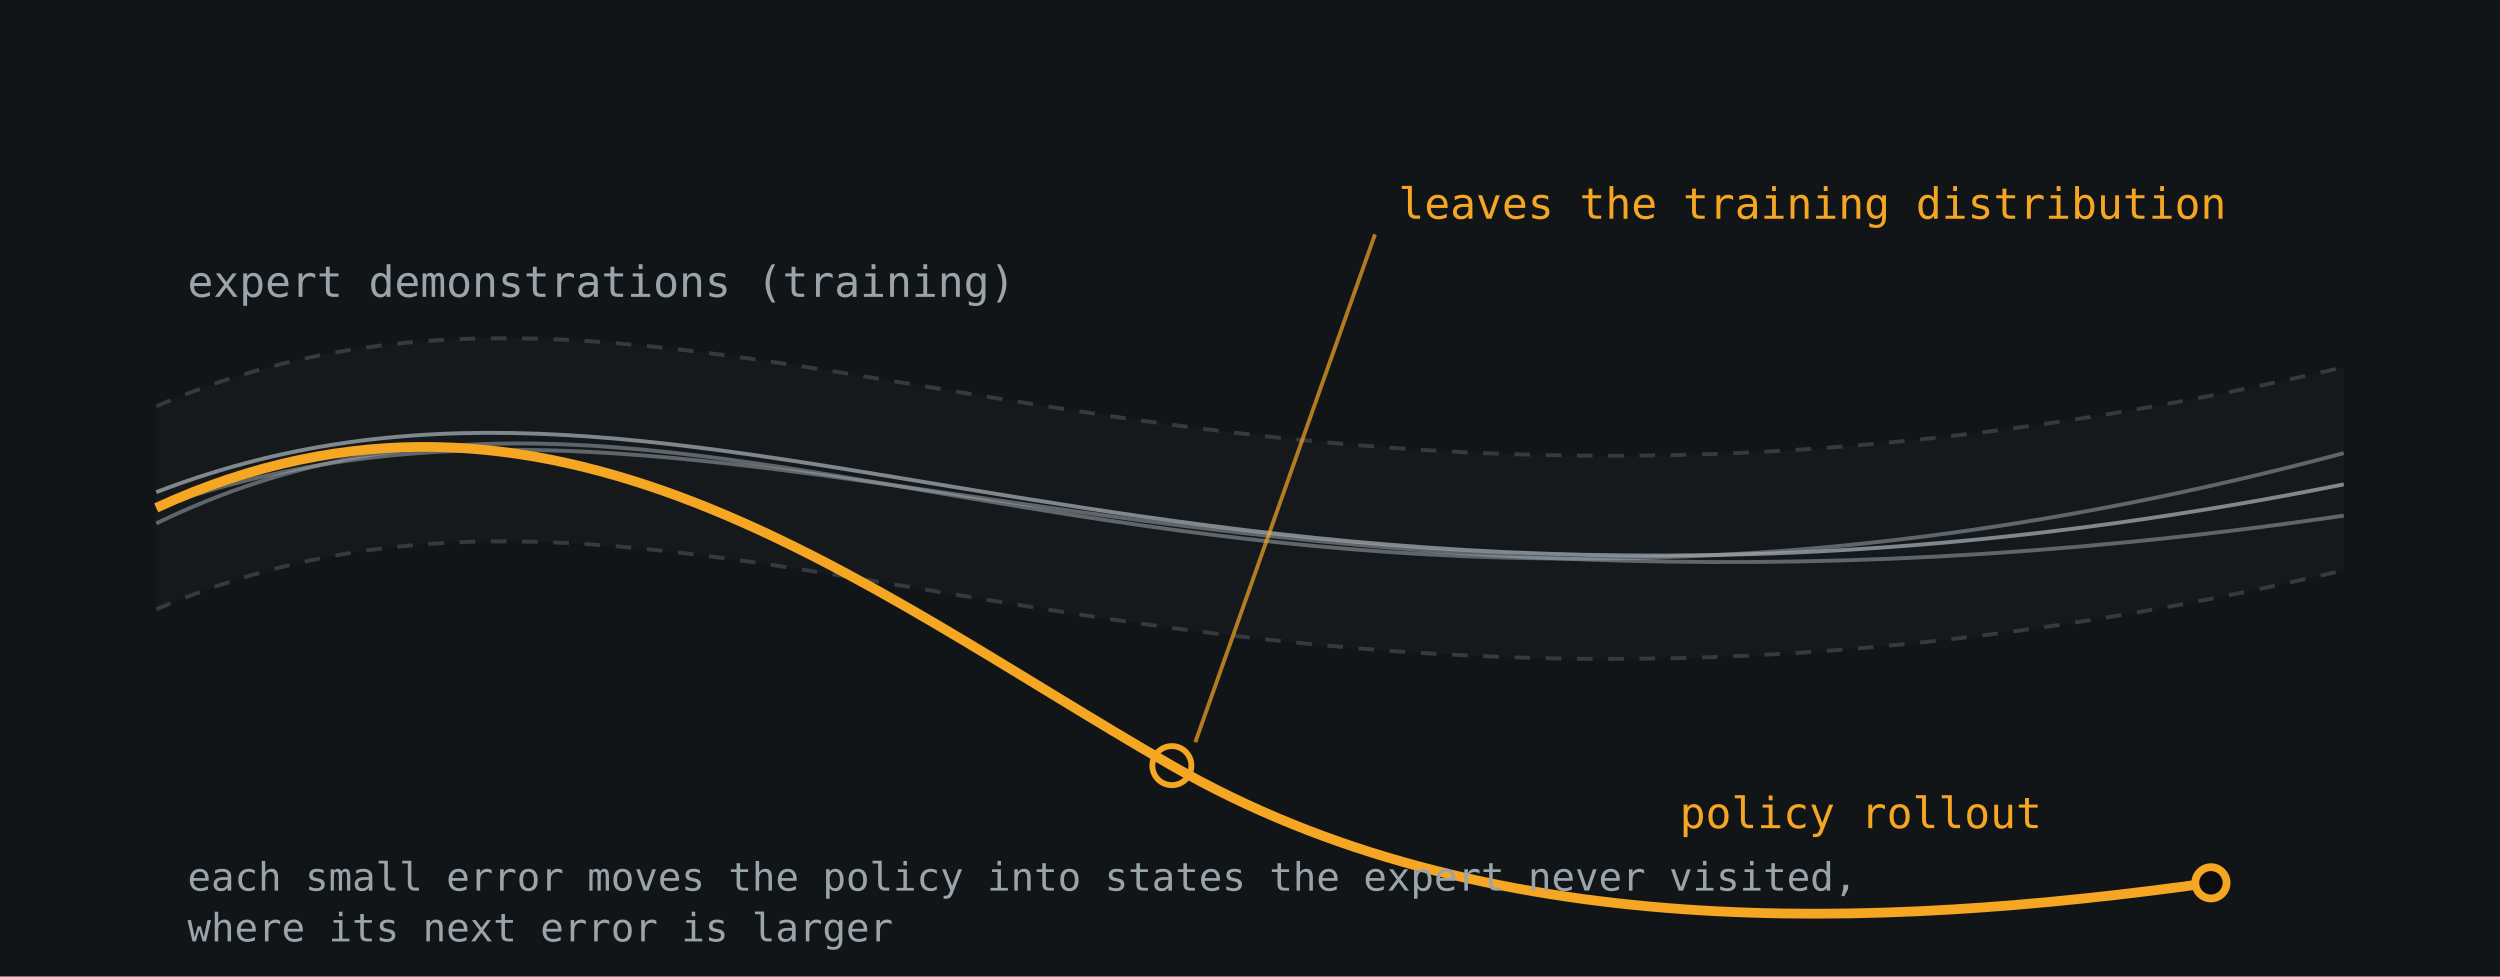
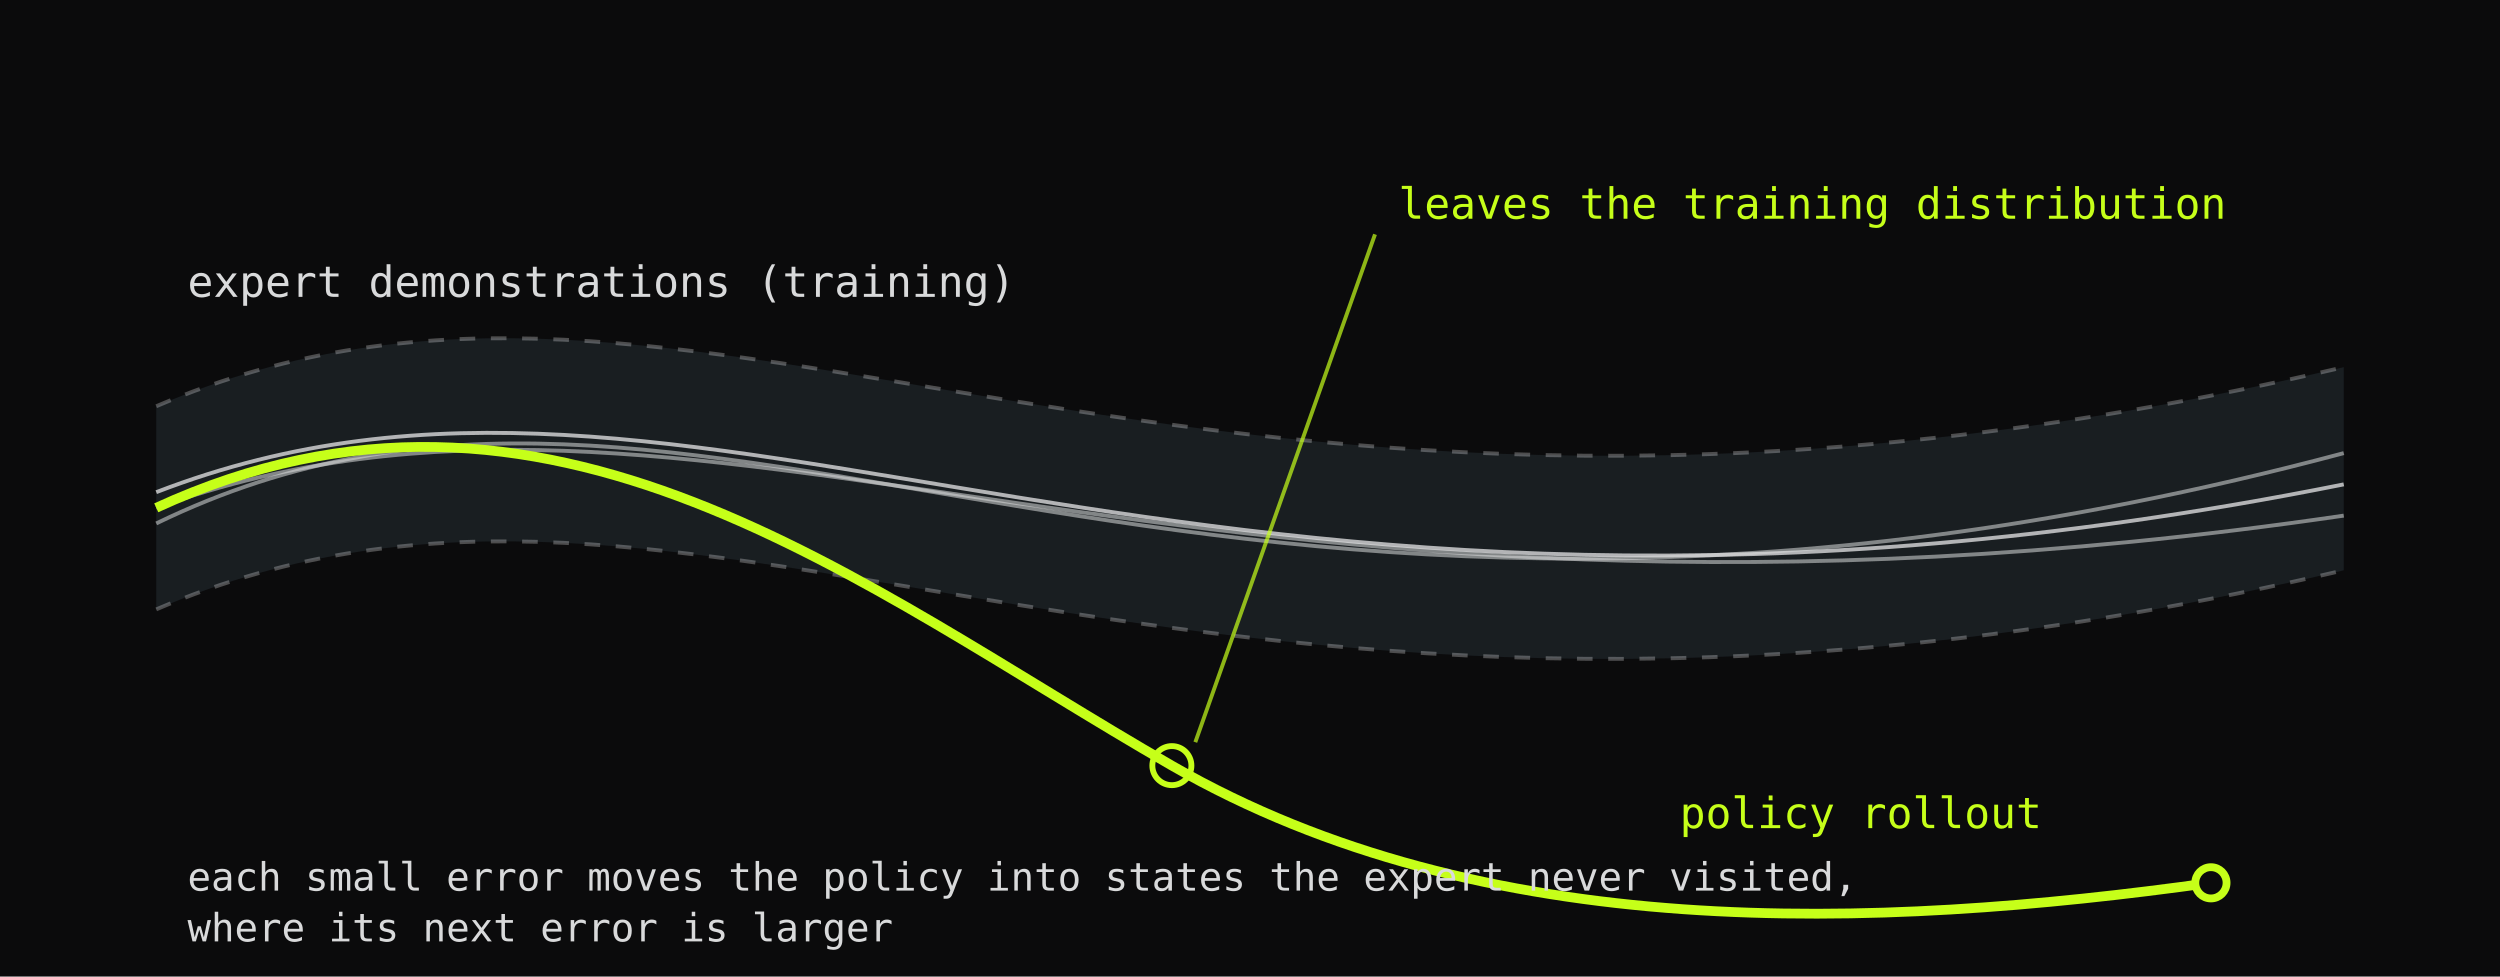
<svg xmlns="http://www.w3.org/2000/svg" viewBox="0 0 640 250" width="640" height="250" role="img" aria-label="Covariate shift diagram: a policy rollout drifting out of the expert demonstration corridor">
-   <rect width="640" height="250" fill="#121517" />
-   <path d="M40,104 C 180,44 300,164 600,94 L600,146 C 300,216 180,96 40,156 Z" fill="#181c1f" opacity="0.6" />
-   <path d="M40,104 C 180,44 300,164 600,94" fill="none" stroke="#333a40" stroke-width="1" stroke-dasharray="4 4" />
-   <path d="M40,156 C 180,96 300,216 600,146" fill="none" stroke="#333a40" stroke-width="1" stroke-dasharray="4 4" />
-   <path d="M40,126 C 180,72 300,184 600,124" fill="none" stroke="#9aa4ab" stroke-width="1" opacity="0.8" />
-   <path d="M40,134 C 180,66 300,196 600,116" fill="none" stroke="#9aa4ab" stroke-width="1" opacity="0.55" />
-   <path d="M40,130 C 180,80 300,176 600,132" fill="none" stroke="#9aa4ab" stroke-width="1" opacity="0.55" />
-   <path d="M40,130 C 140,84 220,150 300,196 C 380,242 480,238 566,226" fill="none" stroke="#f5a623" stroke-width="2.5" />
-   <circle cx="566" cy="226" r="4" fill="#0b0d0e" stroke="#f5a623" stroke-width="2" />
-   <circle cx="300" cy="196" r="5" fill="none" stroke="#f5a623" stroke-width="1.5" />
-   <line x1="306" y1="190" x2="352" y2="60" stroke="#f5a623" stroke-width="1" opacity="0.7" />
-   <text x="358" y="56" font-family="ui-monospace, monospace" font-size="11" fill="#f5a623">leaves the training distribution</text>
-   <text x="48" y="76" font-family="ui-monospace, monospace" font-size="11" fill="#9aa4ab">expert demonstrations (training)</text>
-   <text x="430" y="212" font-family="ui-monospace, monospace" font-size="11" fill="#f5a623">policy rollout</text>
-   <text x="48" y="228" font-family="ui-monospace, monospace" font-size="10" fill="#9aa4ab">each small error moves the policy into states the expert never visited,</text>
-   <text x="48" y="241" font-family="ui-monospace, monospace" font-size="10" fill="#9aa4ab">where its next error is larger</text>
+   <rect width="640" height="250" fill="#0B0B0C" />
+   <path d="M40,104 C 180,44 300,164 600,94 L600,146 C 300,216 180,96 40,156 Z" fill="#242D33" opacity="0.55" />
+   <path d="M40,104 C 180,44 300,164 600,94" fill="none" stroke="#D9DADB" stroke-width="1" stroke-dasharray="4 4" opacity="0.32" />
+   <path d="M40,156 C 180,96 300,216 600,146" fill="none" stroke="#D9DADB" stroke-width="1" stroke-dasharray="4 4" opacity="0.32" />
+   <path d="M40,126 C 180,72 300,184 600,124" fill="none" stroke="#D9DADB" stroke-width="1" opacity="0.8" />
+   <path d="M40,134 C 180,66 300,196 600,116" fill="none" stroke="#D9DADB" stroke-width="1" opacity="0.55" />
+   <path d="M40,130 C 180,80 300,176 600,132" fill="none" stroke="#D9DADB" stroke-width="1" opacity="0.55" />
+   <path d="M40,130 C 140,84 220,150 300,196 C 380,242 480,238 566,226" fill="none" stroke="#C6FF19" stroke-width="2.5" />
+   <circle cx="566" cy="226" r="4" fill="#0B0B0C" stroke="#C6FF19" stroke-width="2" />
+   <circle cx="300" cy="196" r="5" fill="none" stroke="#C6FF19" stroke-width="1.5" />
+   <line x1="306" y1="190" x2="352" y2="60" stroke="#C6FF19" stroke-width="1" opacity="0.7" />
+   <text x="358" y="56" font-family="ui-monospace, monospace" font-size="11" fill="#C6FF19">leaves the training distribution</text>
+   <text x="48" y="76" font-family="ui-monospace, monospace" font-size="11" fill="#D9DADB">expert demonstrations (training)</text>
+   <text x="430" y="212" font-family="ui-monospace, monospace" font-size="11" fill="#C6FF19">policy rollout</text>
+   <text x="48" y="228" font-family="ui-monospace, monospace" font-size="10" fill="#D9DADB">each small error moves the policy into states the expert never visited,</text>
+   <text x="48" y="241" font-family="ui-monospace, monospace" font-size="10" fill="#D9DADB">where its next error is larger</text>
</svg>
